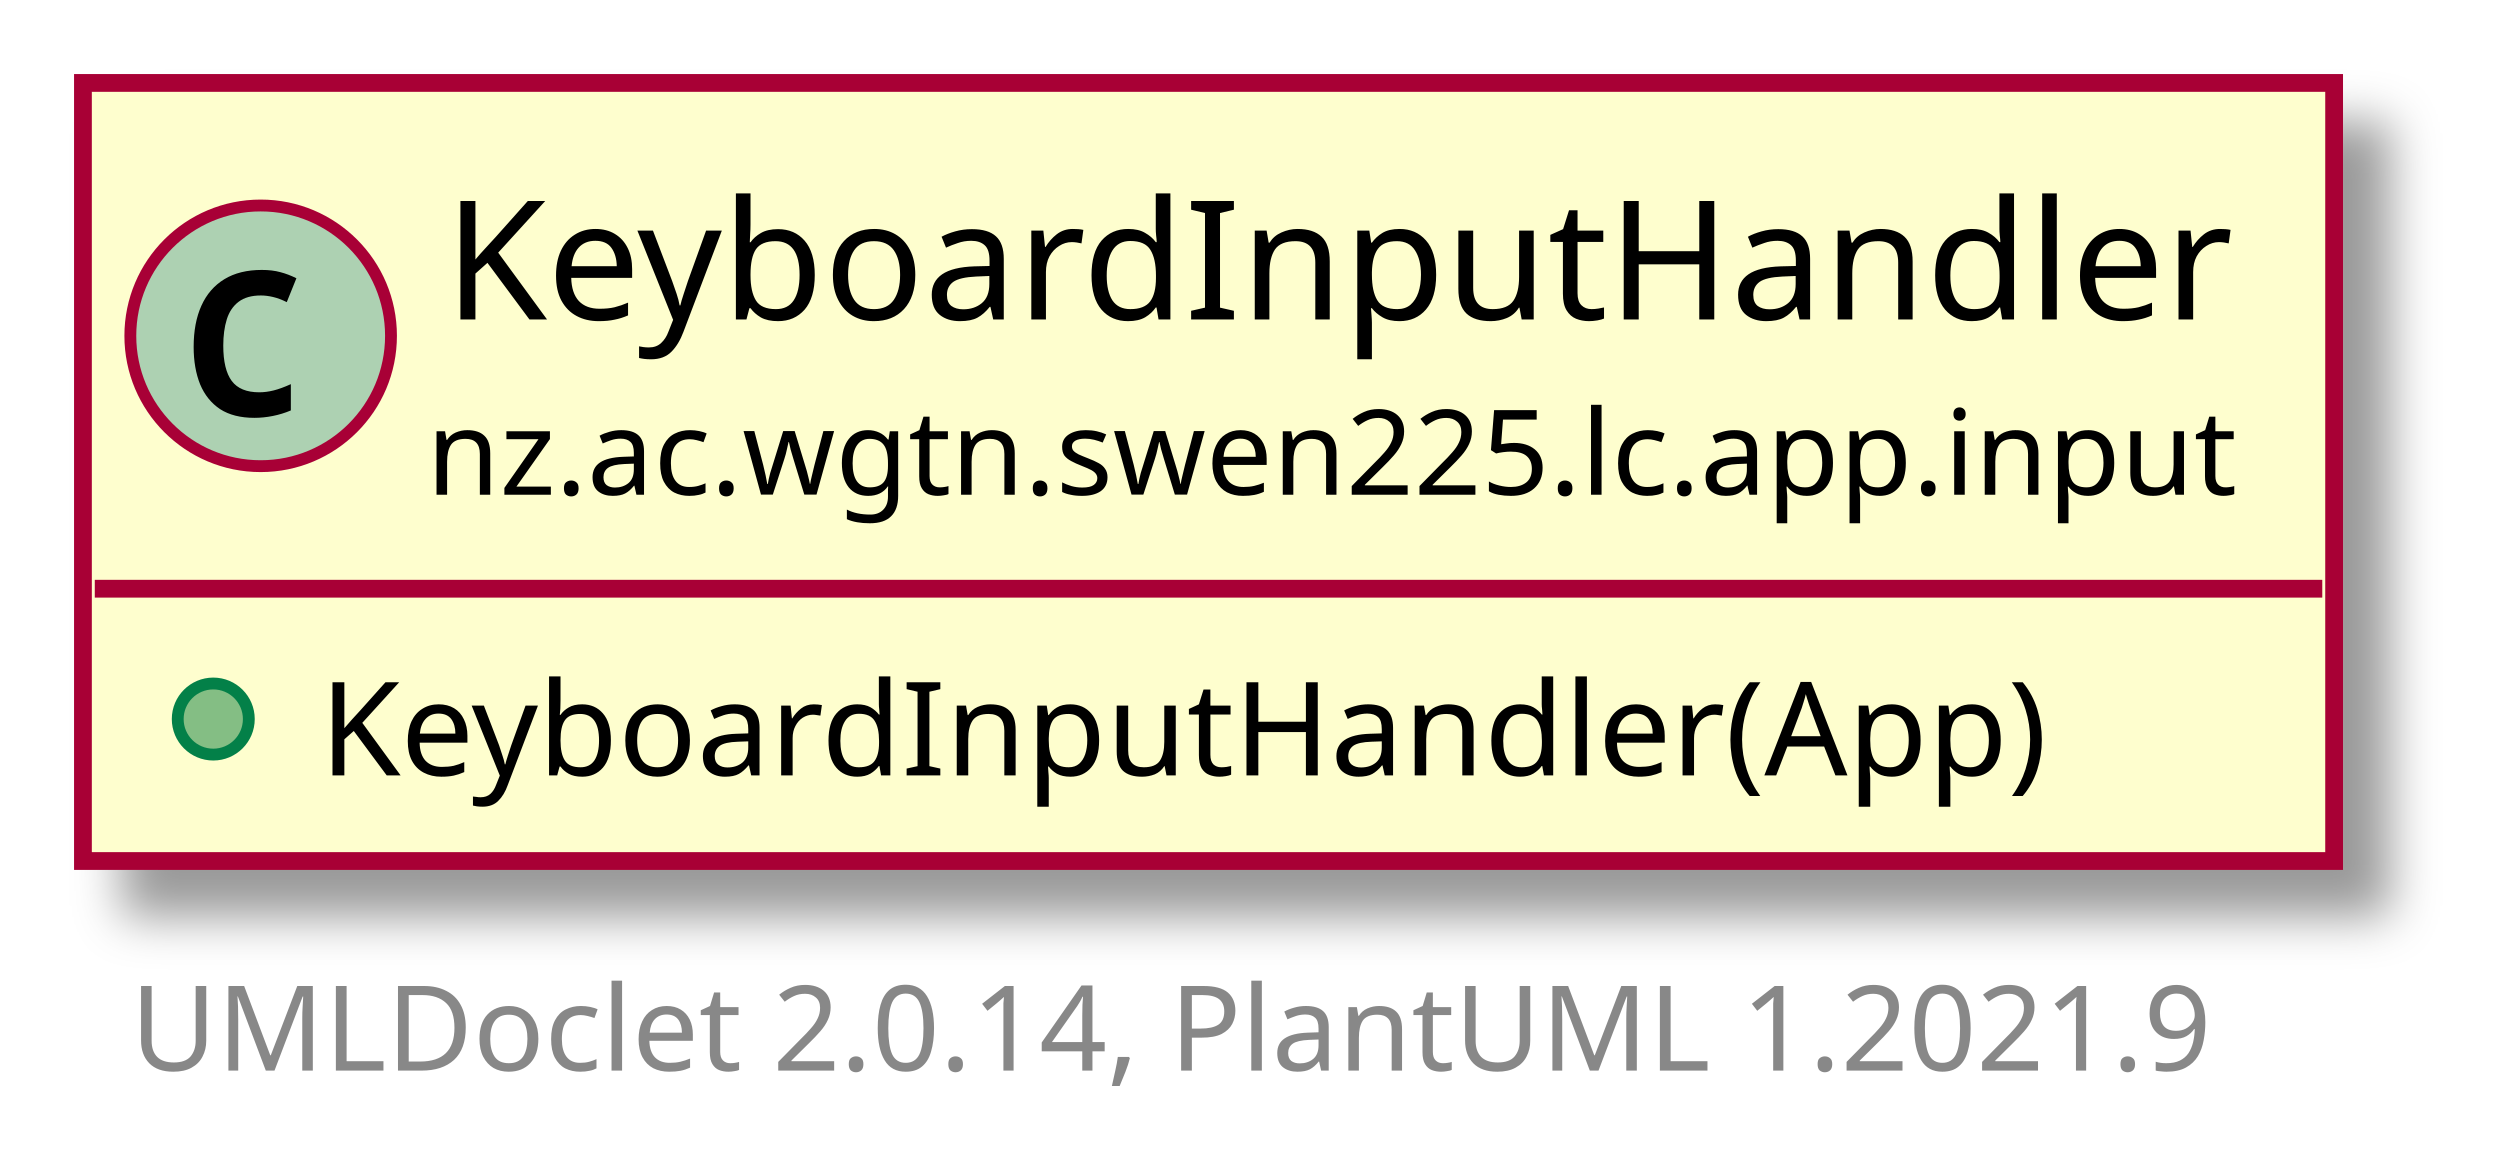
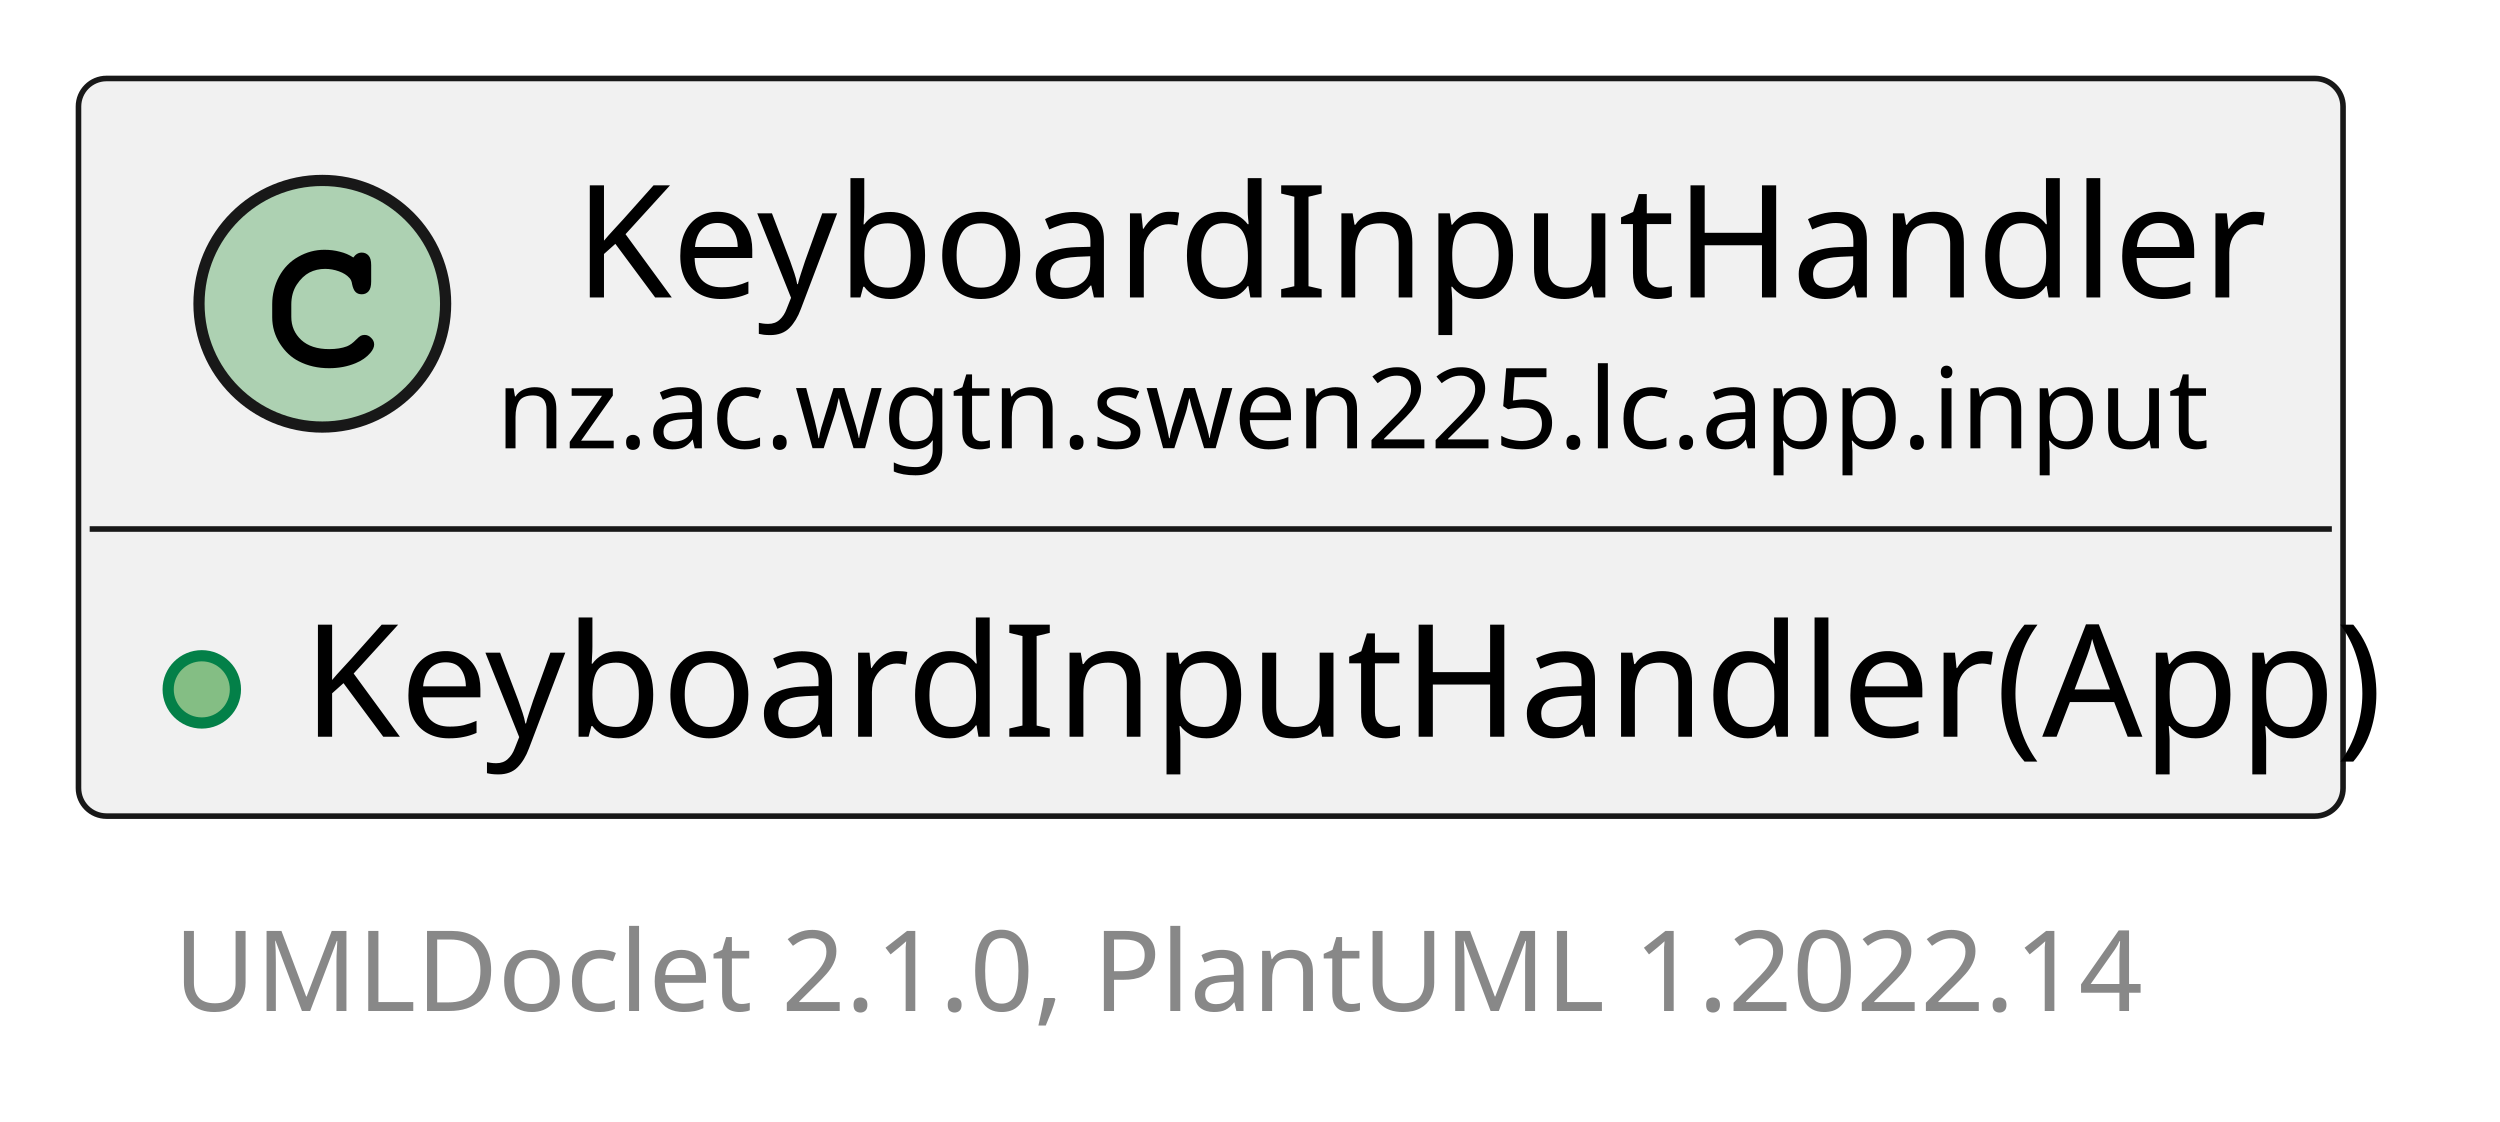
- <svg xmlns="http://www.w3.org/2000/svg" xmlns:xlink="http://www.w3.org/1999/xlink" contentScriptType="application/ecmascript" contentStyleType="text/css" height="98px" preserveAspectRatio="none" style="width:211px;height:98px;background:#FFFFFF;" version="1.1" viewBox="0 0 211 98" width="211px" zoomAndPan="magnify">
-   <defs>
-     <filter height="300%" id="f1qsjejv30q6yk" width="300%" x="-1" y="-1">
-       <feGaussianBlur result="blurOut" stdDeviation="2.0" />
-       <feColorMatrix in="blurOut" result="blurOut2" type="matrix" values="0 0 0 0 0 0 0 0 0 0 0 0 0 0 0 0 0 0 .4 0" />
-       <feOffset dx="4.0" dy="4.0" in="blurOut2" result="blurOut3" />
-       <feBlend in="SourceGraphic" in2="blurOut3" mode="normal" />
-     </filter>
-   </defs>
+ <svg xmlns="http://www.w3.org/2000/svg" xmlns:xlink="http://www.w3.org/1999/xlink" contentStyleType="text/css" height="100px" preserveAspectRatio="none" style="width:223px;height:100px;background:#FFFFFF;" version="1.1" viewBox="0 0 223 100" width="223px" zoomAndPan="magnify">
+   <defs />
  <g>
    <a href="KeyboardInputHandler.html" target="_top" title="KeyboardInputHandler.html" xlink:actuate="onRequest" xlink:href="KeyboardInputHandler.html" xlink:show="new" xlink:title="KeyboardInputHandler.html" xlink:type="simple">
-       <rect codeLine="5" fill="#FEFECE" filter="url(#f1qsjejv30q6yk)" height="65.67" id="nz.ac.wgtn.swen225.lc.app.input.KeyboardInputHandler" style="stroke:#A80036;stroke-width:1.5;" width="190" x="7" y="7" />
-       <ellipse cx="22" cy="28.344" fill="#ADD1B2" rx="11" ry="11" style="stroke:#A80036;stroke-width:1.0;" />
-       <path d="M21.469,35.266 Q19.719,35.266 18.578,34.532 Q17.453,33.782 16.891,32.438 Q16.344,31.078 16.344,29.282 Q16.344,27.25 17,25.797 Q17.656,24.344 18.938,23.563 Q20.219,22.782 22.094,22.782 Q22.984,22.782 23.656,22.969 Q24.328,23.141 25.016,23.485 L24.203,25.5 Q23.578,25.188 23.031,25.063 Q22.5,24.938 22.016,24.938 Q20.844,24.938 20.141,25.469 Q19.438,26 19.141,26.953 Q18.844,27.907 18.844,29.172 Q18.844,31.188 19.562,32.157 Q20.281,33.11 21.875,33.11 Q22.469,33.11 23.094,32.953 Q23.719,32.797 24.547,32.422 L24.547,34.641 Q23.812,34.953 23.016,35.11 Q22.234,35.266 21.469,35.266 Z " fill="#000000" />
-       <text fill="#000000" font-family="sans-serif" font-size="14" lengthAdjust="spacing" textLength="155" x="37.5" y="26.966">KeyboardInputHandler</text>
-       <text fill="#000000" font-family="sans-serif" font-size="10" lengthAdjust="spacing" textLength="158" x="36" y="41.758">nz.ac.wgtn.swen225.lc.app.input</text>
-       <line style="stroke:#A80036;stroke-width:1.5;" x1="8" x2="196" y1="49.688" y2="49.688" />
-       <ellipse cx="18" cy="60.688" fill="#84BE84" rx="3" ry="3" style="stroke:#038048;stroke-width:1.0;" />
-       <text fill="#000000" font-family="sans-serif" font-size="11" lengthAdjust="spacing" textLength="149" x="27" y="65.447">KeyboardInputHandler(App)</text>
+       <g id="elem_nz.ac.wgtn.swen225.lc.app.input.KeyboardInputHandler">
+         <rect codeLine="5" fill="#F1F1F1" height="65.797" id="nz.ac.wgtn.swen225.lc.app.input.KeyboardInputHandler" rx="2.5" ry="2.5" style="stroke:#181818;stroke-width:0.5;" width="202" x="7" y="7" />
+         <ellipse cx="28.75" cy="27.094" fill="#ADD1B2" rx="11" ry="11" style="stroke:#181818;stroke-width:1.0;" />
+         <path d="M31.516,22.969 Q31.672,22.75 31.859,22.641 Q32.047,22.531 32.266,22.531 Q32.641,22.531 32.875,22.797 Q33.109,23.047 33.109,23.656 L33.109,25.109 Q33.109,25.719 32.875,25.984 Q32.641,26.25 32.266,26.25 Q31.922,26.25 31.719,26.047 Q31.516,25.859 31.406,25.344 Q31.359,24.984 31.172,24.797 Q30.844,24.422 30.234,24.203 Q29.625,23.984 29,23.984 Q28.234,23.984 27.594,24.312 Q26.969,24.641 26.469,25.391 Q25.984,26.141 25.984,27.172 L25.984,28.266 Q25.984,29.5 26.875,30.328 Q27.766,31.141 29.359,31.141 Q30.297,31.141 30.953,30.891 Q31.344,30.734 31.766,30.297 Q32.031,30.031 32.172,29.953 Q32.328,29.875 32.531,29.875 Q32.859,29.875 33.109,30.141 Q33.375,30.391 33.375,30.734 Q33.375,31.078 33.031,31.484 Q32.531,32.062 31.734,32.391 Q30.656,32.844 29.359,32.844 Q27.844,32.844 26.641,32.219 Q25.656,31.719 24.969,30.656 Q24.281,29.578 24.281,28.297 L24.281,27.141 Q24.281,25.812 24.891,24.672 Q25.516,23.516 26.609,22.906 Q27.703,22.281 28.938,22.281 Q29.672,22.281 30.312,22.453 Q30.969,22.609 31.516,22.969 Z " fill="#000000" />
+         <text fill="#000000" font-family="sans-serif" font-size="14" lengthAdjust="spacing" textLength="141" x="51.25" y="26.533">KeyboardInputHandler</text>
+         <text fill="#000000" font-family="sans-serif" font-size="10" lengthAdjust="spacing" textLength="155" x="44.25" y="39.99">nz.ac.wgtn.swen225.lc.app.input</text>
+         <line style="stroke:#181818;stroke-width:0.5;" x1="8" x2="208" y1="47.188" y2="47.188" />
+         <ellipse cx="18" cy="61.492" fill="#84BE84" rx="3" ry="3" style="stroke:#038048;stroke-width:1.0;" />
+         <text fill="#000000" font-family="sans-serif" font-size="14" lengthAdjust="spacing" textLength="176" x="27" y="65.721">KeyboardInputHandler(App)</text>
+       </g>
    </a>
-     <text fill="#888888" font-family="sans-serif" font-size="10" lengthAdjust="spacing" textLength="182" x="11" y="90.36">UMLDoclet 2.0.14, PlantUML 1.2021.9</text>
+     <text fill="#888888" font-family="sans-serif" font-size="10" lengthAdjust="spacing" textLength="184" x="15.5" y="90.178">UMLDoclet 2.1.0, PlantUML 1.2022.14</text>
  </g>
</svg>
